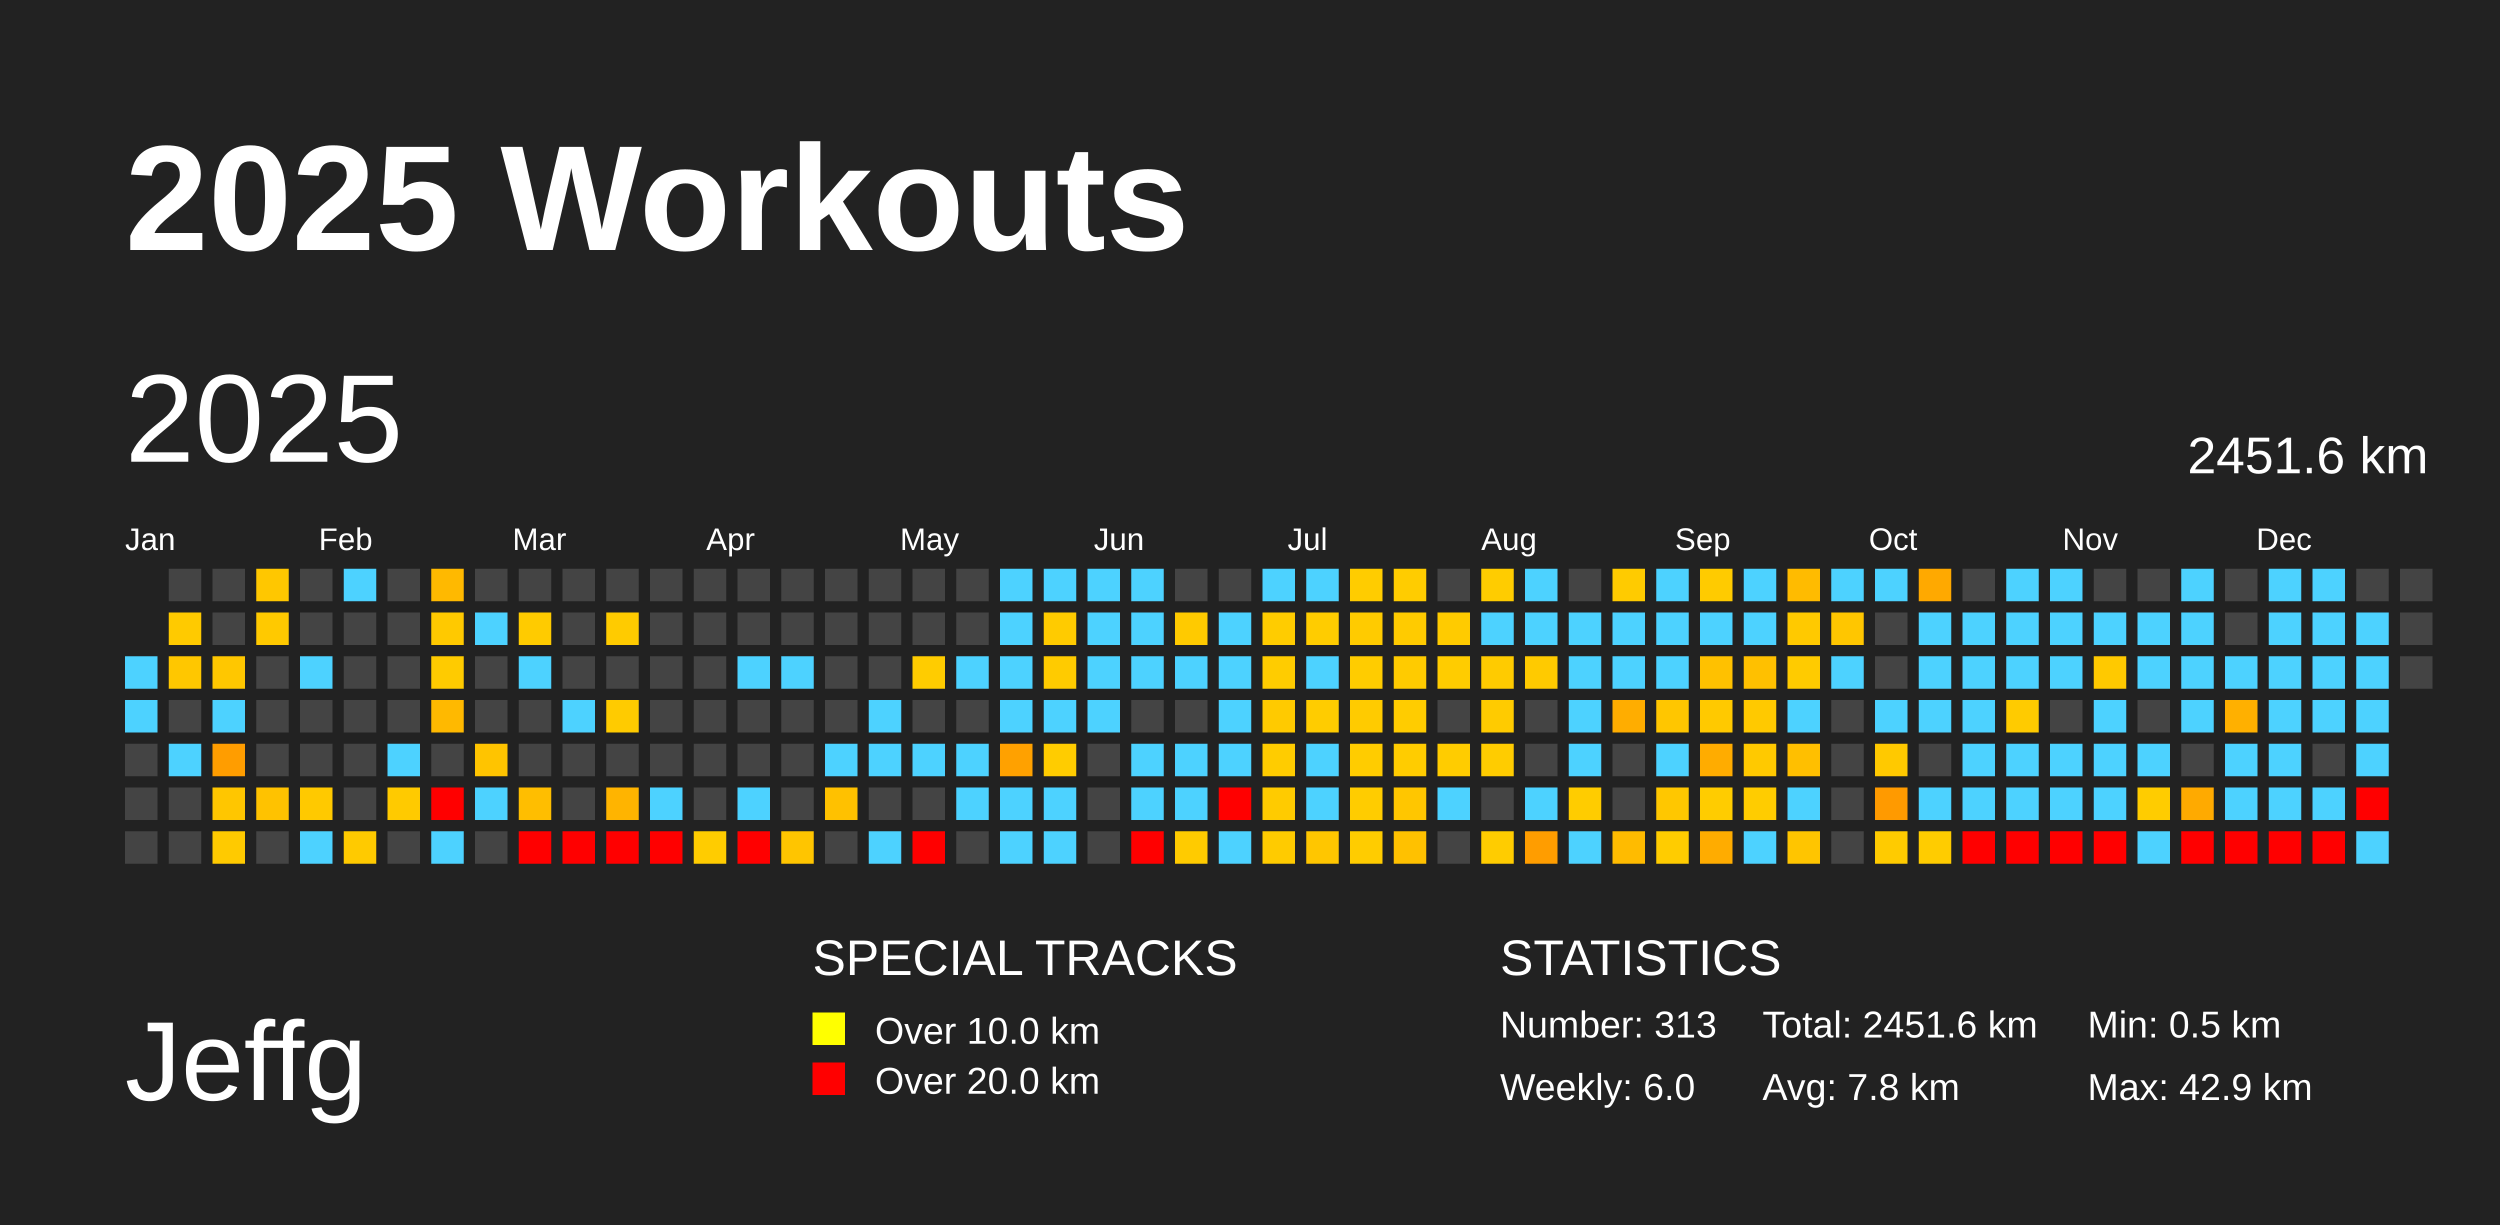
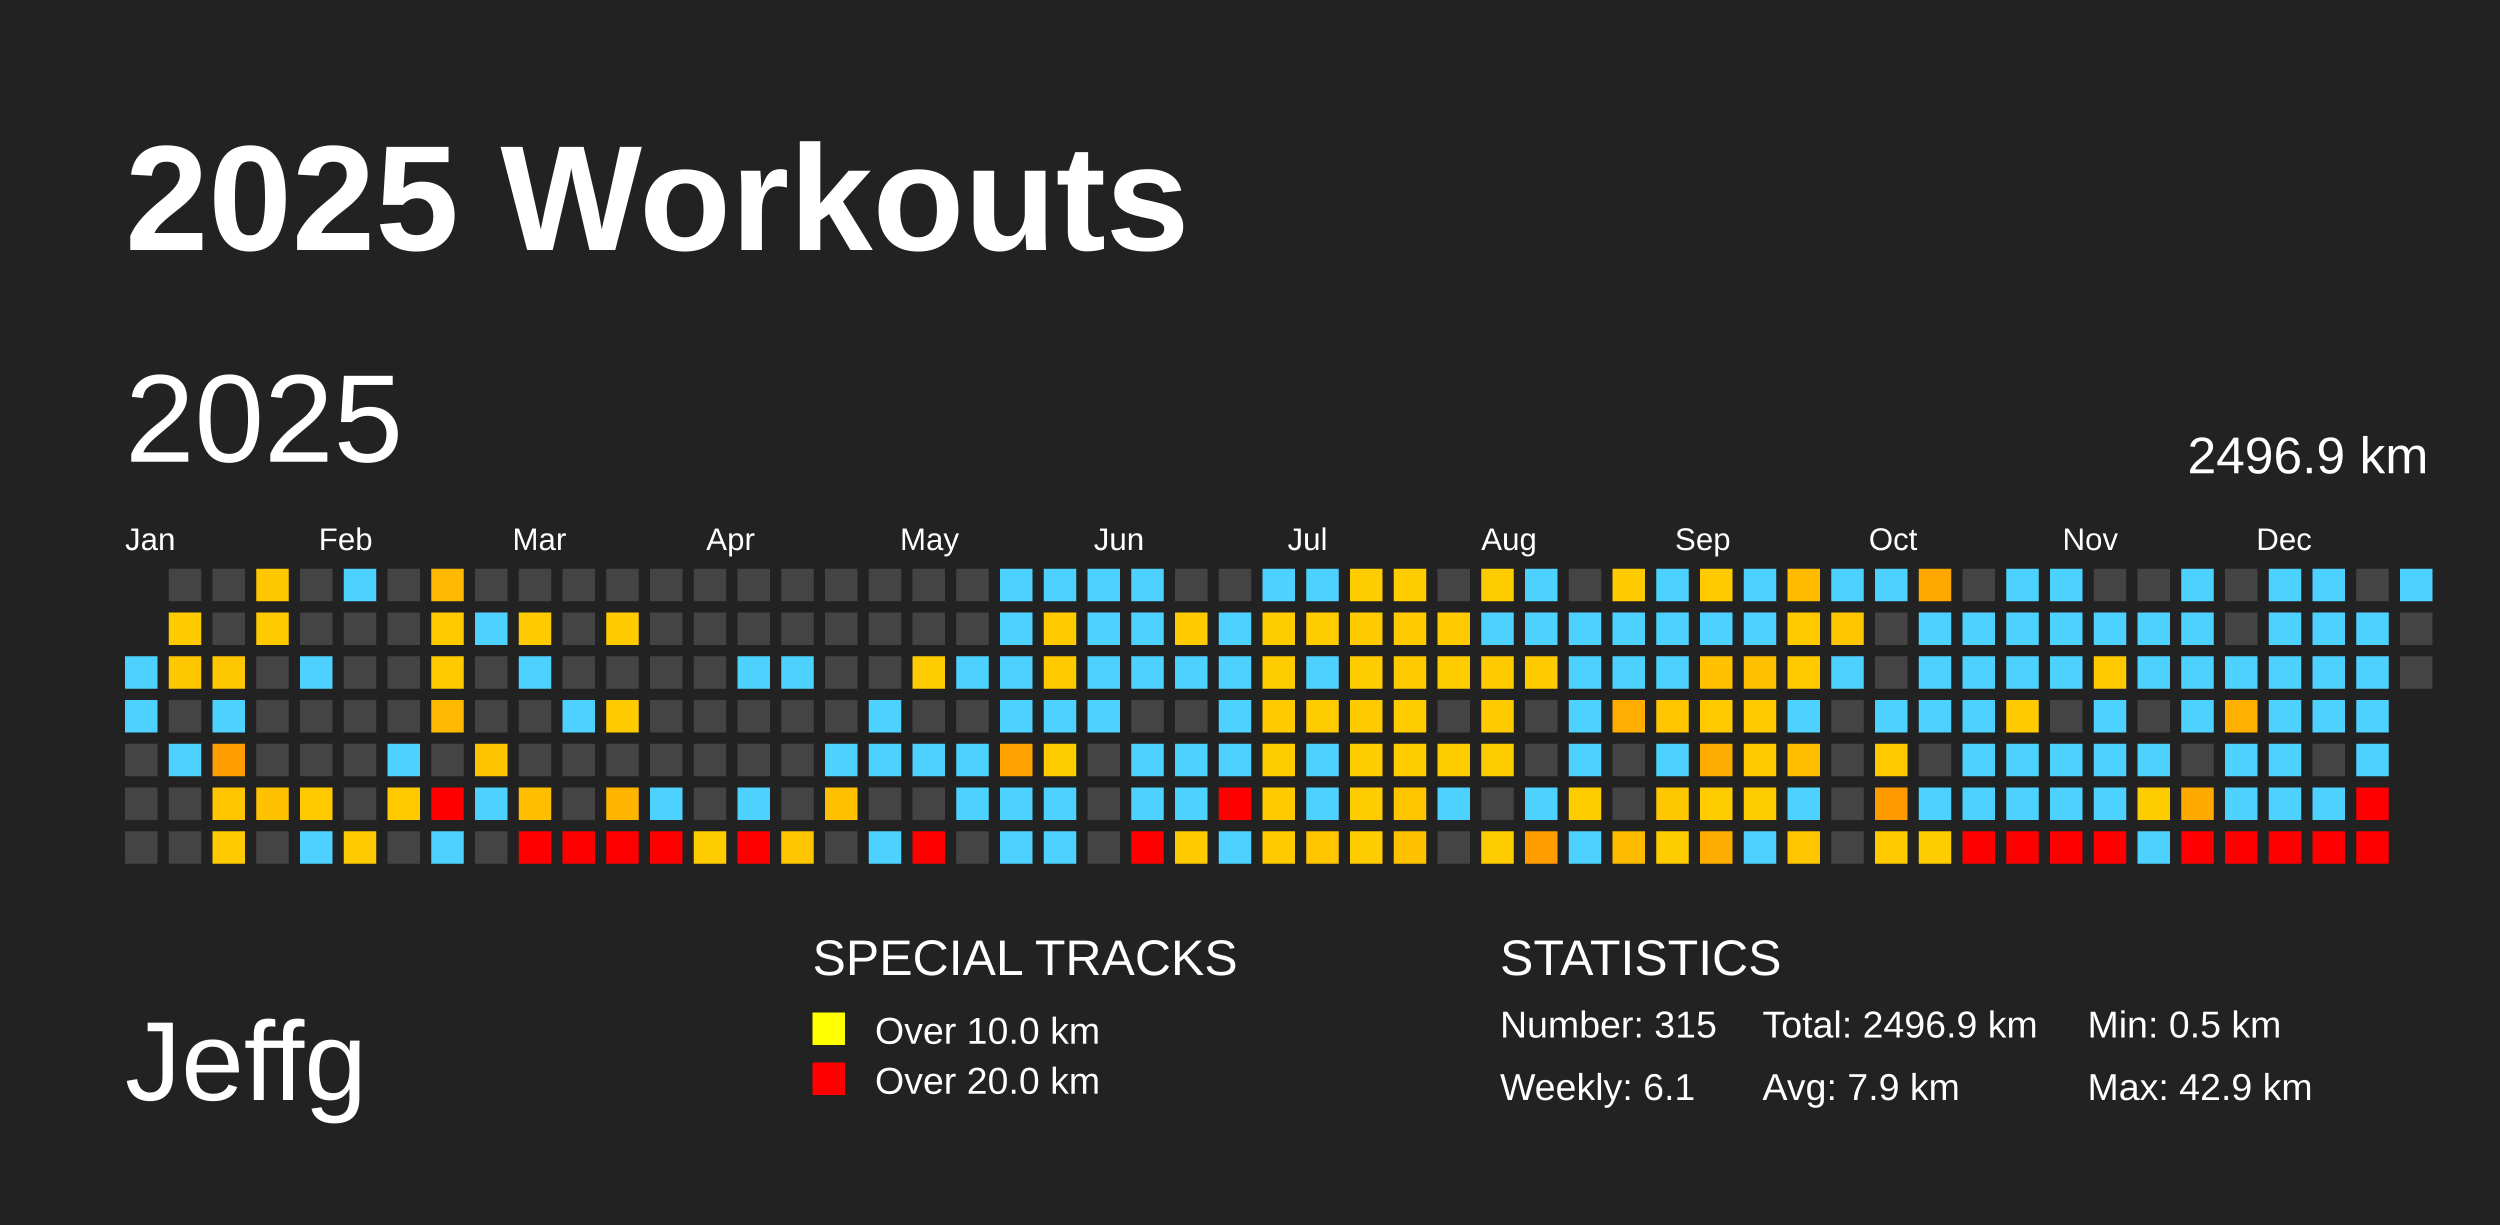
<svg xmlns="http://www.w3.org/2000/svg" baseProfile="full" height="98mm" version="1.1" viewBox="0,0,200,98" width="200mm">
  <defs />
  <rect fill="#222222" height="98" width="200" x="0" y="0" />
  <text fill="#FFFFFF" style="font-size:12px; font-family:Arial; font-weight:bold;" x="10" y="20">2025 Workouts</text>
  <text fill="#FFFFFF" style="font-size:9px; font-family:Arial" x="10" y="88">Jeffg</text>
  <text fill="#FFFFFF" style="font-size:4px; font-family:Arial" x="65" y="78">SPECIAL TRACKS</text>
  <rect fill="yellow" height="2.6" width="2.6" x="65" y="81" />
  <text fill="#FFFFFF" style="font-size:3px; font-family:Arial" x="70" y="83.5">Over 10.0 km</text>
  <rect fill="red" height="2.6" width="2.6" x="65" y="85" />
  <text fill="#FFFFFF" style="font-size:3px; font-family:Arial" x="70" y="87.5">Over 20.0 km</text>
  <text fill="#FFFFFF" style="font-size:4px; font-family:Arial" x="120" y="78">STATISTICS</text>
-   <text fill="#FFFFFF" style="font-size:3px; font-family:Arial" x="120" y="83">Number: 313</text>
-   <text fill="#FFFFFF" style="font-size:3px; font-family:Arial" x="120" y="88">Weekly: 6.0</text>
-   <text fill="#FFFFFF" style="font-size:3px; font-family:Arial" x="141" y="83">Total: 2451.6 km</text>
-   <text fill="#FFFFFF" style="font-size:3px; font-family:Arial" x="141" y="88">Avg: 7.8 km</text>
+   <text fill="#FFFFFF" style="font-size:3px; font-family:Arial" x="120" y="83">Number: 315</text>
+   <text fill="#FFFFFF" style="font-size:3px; font-family:Arial" x="120" y="88">Weekly: 6.1</text>
+   <text fill="#FFFFFF" style="font-size:3px; font-family:Arial" x="141" y="83">Total: 2496.9 km</text>
+   <text fill="#FFFFFF" style="font-size:3px; font-family:Arial" x="141" y="88">Avg: 7.9 km</text>
  <text fill="#FFFFFF" style="font-size:3px; font-family:Arial" x="167" y="83">Min: 0.5 km</text>
  <text fill="#FFFFFF" style="font-size:3px; font-family:Arial" x="167" y="88">Max: 42.9 km</text>
  <text dominant-baseline="hanging" fill="#FFFFFF" style="font-size:10.0px; font-family:Arial;" x="10" y="30">2025</text>
-   <text dominant-baseline="hanging" fill="#FFFFFF" style="font-size:4.125px; font-family:Arial;" x="175" y="35">2451.6 km</text>
+   <text dominant-baseline="hanging" fill="#FFFFFF" style="font-size:4.125px; font-family:Arial;" x="175" y="35">2496.9 km</text>
  <text fill="#FFFFFF" style="font-size:2.5px; font-family:Arial" x="10.0" y="44">Jan</text>
  <text fill="#FFFFFF" style="font-size:2.5px; font-family:Arial" x="25.5" y="44">Feb</text>
  <text fill="#FFFFFF" style="font-size:2.5px; font-family:Arial" x="41.0" y="44">Mar</text>
  <text fill="#FFFFFF" style="font-size:2.5px; font-family:Arial" x="56.5" y="44">Apr</text>
  <text fill="#FFFFFF" style="font-size:2.5px; font-family:Arial" x="72.0" y="44">May</text>
  <text fill="#FFFFFF" style="font-size:2.5px; font-family:Arial" x="87.5" y="44">Jun</text>
  <text fill="#FFFFFF" style="font-size:2.5px; font-family:Arial" x="103.0" y="44">Jul</text>
  <text fill="#FFFFFF" style="font-size:2.5px; font-family:Arial" x="118.5" y="44">Aug</text>
  <text fill="#FFFFFF" style="font-size:2.5px; font-family:Arial" x="134.0" y="44">Sep</text>
  <text fill="#FFFFFF" style="font-size:2.5px; font-family:Arial" x="149.5" y="44">Oct</text>
  <text fill="#FFFFFF" style="font-size:2.5px; font-family:Arial" x="165.0" y="44">Nov</text>
  <text fill="#FFFFFF" style="font-size:2.5px; font-family:Arial" x="180.5" y="44">Dec</text>
  <rect fill="#4dd2ff" height="2.6" width="2.6" x="10.0" y="52.5" />
  <rect fill="#4dd2ff" height="2.6" width="2.6" x="10.0" y="56.0" />
  <rect fill="#444444" height="2.6" width="2.6" x="10.0" y="59.5" />
  <rect fill="#444444" height="2.6" width="2.6" x="10.0" y="63.0" />
  <rect fill="#444444" height="2.6" width="2.6" x="10.0" y="66.5" />
  <rect fill="#444444" height="2.6" width="2.6" x="13.5" y="45.5" />
  <rect fill="#ffca00" height="2.6" width="2.6" x="13.5" y="49.0" />
  <rect fill="#ffc700" height="2.6" width="2.6" x="13.5" y="52.5" />
  <rect fill="#444444" height="2.6" width="2.6" x="13.5" y="56.0" />
  <rect fill="#4dd2ff" height="2.6" width="2.6" x="13.5" y="59.5" />
  <rect fill="#444444" height="2.6" width="2.6" x="13.5" y="63.0" />
  <rect fill="#444444" height="2.6" width="2.6" x="13.5" y="66.5" />
  <rect fill="#444444" height="2.6" width="2.6" x="17.0" y="45.5" />
  <rect fill="#444444" height="2.6" width="2.6" x="17.0" y="49.0" />
  <rect fill="#ffc700" height="2.6" width="2.6" x="17.0" y="52.5" />
  <rect fill="#4dd2ff" height="2.6" width="2.6" x="17.0" y="56.0" />
  <rect fill="#ff9d00" height="2.6" width="2.6" x="17.0" y="59.5" />
  <rect fill="#ffc600" height="2.6" width="2.6" x="17.0" y="63.0" />
  <rect fill="#ffca00" height="2.6" width="2.6" x="17.0" y="66.5" />
  <rect fill="#ffc700" height="2.6" width="2.6" x="20.5" y="45.5" />
  <rect fill="#ffc900" height="2.6" width="2.6" x="20.5" y="49.0" />
  <rect fill="#444444" height="2.6" width="2.6" x="20.5" y="52.5" />
  <rect fill="#444444" height="2.6" width="2.6" x="20.5" y="56.0" />
  <rect fill="#444444" height="2.6" width="2.6" x="20.5" y="59.5" />
  <rect fill="#ffc200" height="2.6" width="2.6" x="20.5" y="63.0" />
  <rect fill="#444444" height="2.6" width="2.6" x="20.5" y="66.5" />
  <rect fill="#444444" height="2.6" width="2.6" x="24.0" y="45.5" />
  <rect fill="#444444" height="2.6" width="2.6" x="24.0" y="49.0" />
  <rect fill="#4dd2ff" height="2.6" width="2.6" x="24.0" y="52.5" />
  <rect fill="#444444" height="2.6" width="2.6" x="24.0" y="56.0" />
  <rect fill="#444444" height="2.6" width="2.6" x="24.0" y="59.5" />
  <rect fill="#ffc900" height="2.6" width="2.6" x="24.0" y="63.0" />
  <rect fill="#4dd2ff" height="2.6" width="2.6" x="24.0" y="66.5" />
  <rect fill="#4dd2ff" height="2.6" width="2.6" x="27.5" y="45.5" />
  <rect fill="#444444" height="2.6" width="2.6" x="27.5" y="49.0" />
  <rect fill="#444444" height="2.6" width="2.6" x="27.5" y="52.5" />
  <rect fill="#444444" height="2.6" width="2.6" x="27.5" y="56.0" />
  <rect fill="#444444" height="2.6" width="2.6" x="27.5" y="59.5" />
  <rect fill="#444444" height="2.6" width="2.6" x="27.5" y="63.0" />
  <rect fill="#ffca00" height="2.6" width="2.6" x="27.5" y="66.5" />
  <rect fill="#444444" height="2.6" width="2.6" x="31.0" y="45.5" />
  <rect fill="#444444" height="2.6" width="2.6" x="31.0" y="49.0" />
  <rect fill="#444444" height="2.6" width="2.6" x="31.0" y="52.5" />
  <rect fill="#444444" height="2.6" width="2.6" x="31.0" y="56.0" />
  <rect fill="#4dd2ff" height="2.6" width="2.6" x="31.0" y="59.5" />
  <rect fill="#ffca00" height="2.6" width="2.6" x="31.0" y="63.0" />
  <rect fill="#444444" height="2.6" width="2.6" x="31.0" y="66.5" />
  <rect fill="#ffb900" height="2.6" width="2.6" x="34.5" y="45.5" />
  <rect fill="#ffc900" height="2.6" width="2.6" x="34.5" y="49.0" />
  <rect fill="#ffcb00" height="2.6" width="2.6" x="34.5" y="52.5" />
  <rect fill="#ffb900" height="2.6" width="2.6" x="34.5" y="56.0" />
  <rect fill="#444444" height="2.6" width="2.6" x="34.5" y="59.5" />
  <rect fill="red" height="2.6" width="2.6" x="34.5" y="63.0" />
  <rect fill="#4dd2ff" height="2.6" width="2.6" x="34.5" y="66.5" />
  <rect fill="#444444" height="2.6" width="2.6" x="38.0" y="45.5" />
  <rect fill="#4dd2ff" height="2.6" width="2.6" x="38.0" y="49.0" />
  <rect fill="#444444" height="2.6" width="2.6" x="38.0" y="52.5" />
  <rect fill="#444444" height="2.6" width="2.6" x="38.0" y="56.0" />
  <rect fill="#ffc400" height="2.6" width="2.6" x="38.0" y="59.5" />
  <rect fill="#4dd2ff" height="2.6" width="2.6" x="38.0" y="63.0" />
  <rect fill="#444444" height="2.6" width="2.6" x="38.0" y="66.5" />
  <rect fill="#444444" height="2.6" width="2.6" x="41.5" y="45.5" />
  <rect fill="#ffcb00" height="2.6" width="2.6" x="41.5" y="49.0" />
  <rect fill="#4dd2ff" height="2.6" width="2.6" x="41.5" y="52.5" />
  <rect fill="#444444" height="2.6" width="2.6" x="41.5" y="56.0" />
  <rect fill="#444444" height="2.6" width="2.6" x="41.5" y="59.5" />
  <rect fill="#ffbe00" height="2.6" width="2.6" x="41.5" y="63.0" />
  <rect fill="red" height="2.6" width="2.6" x="41.5" y="66.5" />
  <rect fill="#444444" height="2.6" width="2.6" x="45.0" y="45.5" />
  <rect fill="#444444" height="2.6" width="2.6" x="45.0" y="49.0" />
  <rect fill="#444444" height="2.6" width="2.6" x="45.0" y="52.5" />
  <rect fill="#4dd2ff" height="2.6" width="2.6" x="45.0" y="56.0" />
  <rect fill="#444444" height="2.6" width="2.6" x="45.0" y="59.5" />
  <rect fill="#444444" height="2.6" width="2.6" x="45.0" y="63.0" />
  <rect fill="red" height="2.6" width="2.6" x="45.0" y="66.5" />
  <rect fill="#444444" height="2.6" width="2.6" x="48.5" y="45.5" />
  <rect fill="#ffcb00" height="2.6" width="2.6" x="48.5" y="49.0" />
  <rect fill="#444444" height="2.6" width="2.6" x="48.5" y="52.5" />
  <rect fill="#ffcb00" height="2.6" width="2.6" x="48.5" y="56.0" />
  <rect fill="#444444" height="2.6" width="2.6" x="48.5" y="59.5" />
  <rect fill="#ffb400" height="2.6" width="2.6" x="48.5" y="63.0" />
  <rect fill="red" height="2.6" width="2.6" x="48.5" y="66.5" />
  <rect fill="#444444" height="2.6" width="2.6" x="52.0" y="45.5" />
  <rect fill="#444444" height="2.6" width="2.6" x="52.0" y="49.0" />
  <rect fill="#444444" height="2.6" width="2.6" x="52.0" y="52.5" />
  <rect fill="#444444" height="2.6" width="2.6" x="52.0" y="56.0" />
  <rect fill="#444444" height="2.6" width="2.6" x="52.0" y="59.5" />
  <rect fill="#4dd2ff" height="2.6" width="2.6" x="52.0" y="63.0" />
  <rect fill="red" height="2.6" width="2.6" x="52.0" y="66.5" />
  <rect fill="#444444" height="2.6" width="2.6" x="55.5" y="45.5" />
  <rect fill="#444444" height="2.6" width="2.6" x="55.5" y="49.0" />
  <rect fill="#444444" height="2.6" width="2.6" x="55.5" y="52.5" />
  <rect fill="#444444" height="2.6" width="2.6" x="55.5" y="56.0" />
  <rect fill="#444444" height="2.6" width="2.6" x="55.5" y="59.5" />
  <rect fill="#444444" height="2.6" width="2.6" x="55.5" y="63.0" />
  <rect fill="#ffcc00" height="2.6" width="2.6" x="55.5" y="66.5" />
  <rect fill="#444444" height="2.6" width="2.6" x="59.0" y="45.5" />
  <rect fill="#444444" height="2.6" width="2.6" x="59.0" y="49.0" />
  <rect fill="#4dd2ff" height="2.6" width="2.6" x="59.0" y="52.5" />
  <rect fill="#444444" height="2.6" width="2.6" x="59.0" y="56.0" />
  <rect fill="#444444" height="2.6" width="2.6" x="59.0" y="59.5" />
  <rect fill="#4dd2ff" height="2.6" width="2.6" x="59.0" y="63.0" />
  <rect fill="red" height="2.6" width="2.6" x="59.0" y="66.5" />
  <rect fill="#444444" height="2.6" width="2.6" x="62.5" y="45.5" />
  <rect fill="#444444" height="2.6" width="2.6" x="62.5" y="49.0" />
  <rect fill="#4dd2ff" height="2.6" width="2.6" x="62.5" y="52.5" />
  <rect fill="#444444" height="2.6" width="2.6" x="62.5" y="56.0" />
  <rect fill="#444444" height="2.6" width="2.6" x="62.5" y="59.5" />
  <rect fill="#444444" height="2.6" width="2.6" x="62.5" y="63.0" />
  <rect fill="#ffc500" height="2.6" width="2.6" x="62.5" y="66.5" />
  <rect fill="#444444" height="2.6" width="2.6" x="66.0" y="45.5" />
  <rect fill="#444444" height="2.6" width="2.6" x="66.0" y="49.0" />
  <rect fill="#444444" height="2.6" width="2.6" x="66.0" y="52.5" />
  <rect fill="#444444" height="2.6" width="2.6" x="66.0" y="56.0" />
  <rect fill="#4dd2ff" height="2.6" width="2.6" x="66.0" y="59.5" />
  <rect fill="#ffc100" height="2.6" width="2.6" x="66.0" y="63.0" />
  <rect fill="#444444" height="2.6" width="2.6" x="66.0" y="66.5" />
  <rect fill="#444444" height="2.6" width="2.6" x="69.5" y="45.5" />
  <rect fill="#444444" height="2.6" width="2.6" x="69.5" y="49.0" />
  <rect fill="#444444" height="2.6" width="2.6" x="69.5" y="52.5" />
  <rect fill="#4dd2ff" height="2.6" width="2.6" x="69.5" y="56.0" />
  <rect fill="#4dd2ff" height="2.6" width="2.6" x="69.5" y="59.5" />
  <rect fill="#444444" height="2.6" width="2.6" x="69.5" y="63.0" />
  <rect fill="#4dd2ff" height="2.6" width="2.6" x="69.5" y="66.5" />
  <rect fill="#444444" height="2.6" width="2.6" x="73.0" y="45.5" />
  <rect fill="#444444" height="2.6" width="2.6" x="73.0" y="49.0" />
  <rect fill="#ffcc00" height="2.6" width="2.6" x="73.0" y="52.5" />
  <rect fill="#444444" height="2.6" width="2.6" x="73.0" y="56.0" />
  <rect fill="#4dd2ff" height="2.6" width="2.6" x="73.0" y="59.5" />
  <rect fill="#444444" height="2.6" width="2.6" x="73.0" y="63.0" />
  <rect fill="red" height="2.6" width="2.6" x="73.0" y="66.5" />
  <rect fill="#444444" height="2.6" width="2.6" x="76.5" y="45.5" />
  <rect fill="#444444" height="2.6" width="2.6" x="76.5" y="49.0" />
  <rect fill="#4dd2ff" height="2.6" width="2.6" x="76.5" y="52.5" />
  <rect fill="#444444" height="2.6" width="2.6" x="76.5" y="56.0" />
  <rect fill="#4dd2ff" height="2.6" width="2.6" x="76.5" y="59.5" />
  <rect fill="#4dd2ff" height="2.6" width="2.6" x="76.5" y="63.0" />
  <rect fill="#444444" height="2.6" width="2.6" x="76.5" y="66.5" />
  <rect fill="#4dd2ff" height="2.6" width="2.6" x="80.0" y="45.5" />
  <rect fill="#4dd2ff" height="2.6" width="2.6" x="80.0" y="49.0" />
  <rect fill="#4dd2ff" height="2.6" width="2.6" x="80.0" y="52.5" />
  <rect fill="#4dd2ff" height="2.6" width="2.6" x="80.0" y="56.0" />
  <rect fill="#ffa100" height="2.6" width="2.6" x="80.0" y="59.5" />
  <rect fill="#4dd2ff" height="2.6" width="2.6" x="80.0" y="63.0" />
  <rect fill="#4dd2ff" height="2.6" width="2.6" x="80.0" y="66.5" />
  <rect fill="#4dd2ff" height="2.6" width="2.6" x="83.5" y="45.5" />
  <rect fill="#ffcb00" height="2.6" width="2.6" x="83.5" y="49.0" />
  <rect fill="#ffcb00" height="2.6" width="2.6" x="83.5" y="52.5" />
  <rect fill="#4dd2ff" height="2.6" width="2.6" x="83.5" y="56.0" />
  <rect fill="#ffcc00" height="2.6" width="2.6" x="83.5" y="59.5" />
  <rect fill="#4dd2ff" height="2.6" width="2.6" x="83.5" y="63.0" />
  <rect fill="#4dd2ff" height="2.6" width="2.6" x="83.5" y="66.5" />
  <rect fill="#4dd2ff" height="2.6" width="2.6" x="87.0" y="45.5" />
  <rect fill="#4dd2ff" height="2.6" width="2.6" x="87.0" y="49.0" />
  <rect fill="#4dd2ff" height="2.6" width="2.6" x="87.0" y="52.5" />
  <rect fill="#4dd2ff" height="2.6" width="2.6" x="87.0" y="56.0" />
  <rect fill="#444444" height="2.6" width="2.6" x="87.0" y="59.5" />
  <rect fill="#444444" height="2.6" width="2.6" x="87.0" y="63.0" />
  <rect fill="#444444" height="2.6" width="2.6" x="87.0" y="66.5" />
  <rect fill="#4dd2ff" height="2.6" width="2.6" x="90.5" y="45.5" />
  <rect fill="#4dd2ff" height="2.6" width="2.6" x="90.5" y="49.0" />
  <rect fill="#4dd2ff" height="2.6" width="2.6" x="90.5" y="52.5" />
  <rect fill="#444444" height="2.6" width="2.6" x="90.5" y="56.0" />
  <rect fill="#4dd2ff" height="2.6" width="2.6" x="90.5" y="59.5" />
  <rect fill="#4dd2ff" height="2.6" width="2.6" x="90.5" y="63.0" />
  <rect fill="red" height="2.6" width="2.6" x="90.5" y="66.5" />
  <rect fill="#444444" height="2.6" width="2.6" x="94.0" y="45.5" />
  <rect fill="#ffca00" height="2.6" width="2.6" x="94.0" y="49.0" />
  <rect fill="#4dd2ff" height="2.6" width="2.6" x="94.0" y="52.5" />
  <rect fill="#444444" height="2.6" width="2.6" x="94.0" y="56.0" />
  <rect fill="#4dd2ff" height="2.6" width="2.6" x="94.0" y="59.5" />
  <rect fill="#4dd2ff" height="2.6" width="2.6" x="94.0" y="63.0" />
  <rect fill="#ffcb00" height="2.6" width="2.6" x="94.0" y="66.5" />
  <rect fill="#444444" height="2.6" width="2.6" x="97.5" y="45.5" />
  <rect fill="#4dd2ff" height="2.6" width="2.6" x="97.5" y="49.0" />
  <rect fill="#4dd2ff" height="2.6" width="2.6" x="97.5" y="52.5" />
  <rect fill="#4dd2ff" height="2.6" width="2.6" x="97.5" y="56.0" />
  <rect fill="#4dd2ff" height="2.6" width="2.6" x="97.5" y="59.5" />
  <rect fill="red" height="2.6" width="2.6" x="97.5" y="63.0" />
  <rect fill="#4dd2ff" height="2.6" width="2.6" x="97.5" y="66.5" />
  <rect fill="#4dd2ff" height="2.6" width="2.6" x="101.0" y="45.5" />
  <rect fill="#ffcc00" height="2.6" width="2.6" x="101.0" y="49.0" />
  <rect fill="#ffcc00" height="2.6" width="2.6" x="101.0" y="52.5" />
  <rect fill="#ffca00" height="2.6" width="2.6" x="101.0" y="56.0" />
  <rect fill="#ffcc00" height="2.6" width="2.6" x="101.0" y="59.5" />
  <rect fill="#ffcb00" height="2.6" width="2.6" x="101.0" y="63.0" />
  <rect fill="#ffcb00" height="2.6" width="2.6" x="101.0" y="66.5" />
  <rect fill="#4dd2ff" height="2.6" width="2.6" x="104.5" y="45.5" />
  <rect fill="#ffcc00" height="2.6" width="2.6" x="104.5" y="49.0" />
  <rect fill="#4dd2ff" height="2.6" width="2.6" x="104.5" y="52.5" />
  <rect fill="#ffcc00" height="2.6" width="2.6" x="104.5" y="56.0" />
  <rect fill="#4dd2ff" height="2.6" width="2.6" x="104.5" y="59.5" />
  <rect fill="#4dd2ff" height="2.6" width="2.6" x="104.5" y="63.0" />
  <rect fill="#ffc600" height="2.6" width="2.6" x="104.5" y="66.5" />
  <rect fill="#ffcc00" height="2.6" width="2.6" x="108.0" y="45.5" />
  <rect fill="#ffcb00" height="2.6" width="2.6" x="108.0" y="49.0" />
  <rect fill="#ffcc00" height="2.6" width="2.6" x="108.0" y="52.5" />
  <rect fill="#ffcb00" height="2.6" width="2.6" x="108.0" y="56.0" />
  <rect fill="#ffcc00" height="2.6" width="2.6" x="108.0" y="59.5" />
  <rect fill="#ffcc00" height="2.6" width="2.6" x="108.0" y="63.0" />
  <rect fill="#ffcc00" height="2.6" width="2.6" x="108.0" y="66.5" />
  <rect fill="#ffcc00" height="2.6" width="2.6" x="111.5" y="45.5" />
  <rect fill="#ffcb00" height="2.6" width="2.6" x="111.5" y="49.0" />
  <rect fill="#ffcb00" height="2.6" width="2.6" x="111.5" y="52.5" />
  <rect fill="#ffcc00" height="2.6" width="2.6" x="111.5" y="56.0" />
  <rect fill="#ffcc00" height="2.6" width="2.6" x="111.5" y="59.5" />
  <rect fill="#ffc600" height="2.6" width="2.6" x="111.5" y="63.0" />
  <rect fill="#ffc100" height="2.6" width="2.6" x="111.5" y="66.5" />
  <rect fill="#444444" height="2.6" width="2.6" x="115.0" y="45.5" />
  <rect fill="#ffcb00" height="2.6" width="2.6" x="115.0" y="49.0" />
  <rect fill="#ffcc00" height="2.6" width="2.6" x="115.0" y="52.5" />
  <rect fill="#444444" height="2.6" width="2.6" x="115.0" y="56.0" />
  <rect fill="#ffcc00" height="2.6" width="2.6" x="115.0" y="59.5" />
  <rect fill="#4dd2ff" height="2.6" width="2.6" x="115.0" y="63.0" />
  <rect fill="#444444" height="2.6" width="2.6" x="115.0" y="66.5" />
  <rect fill="#ffcc00" height="2.6" width="2.6" x="118.5" y="45.5" />
  <rect fill="#4dd2ff" height="2.6" width="2.6" x="118.5" y="49.0" />
  <rect fill="#ffcb00" height="2.6" width="2.6" x="118.5" y="52.5" />
  <rect fill="#ffcb00" height="2.6" width="2.6" x="118.5" y="56.0" />
  <rect fill="#ffcc00" height="2.6" width="2.6" x="118.5" y="59.5" />
  <rect fill="#444444" height="2.6" width="2.6" x="118.5" y="63.0" />
  <rect fill="#ffcc00" height="2.6" width="2.6" x="118.5" y="66.5" />
  <rect fill="#4dd2ff" height="2.6" width="2.6" x="122.0" y="45.5" />
  <rect fill="#4dd2ff" height="2.6" width="2.6" x="122.0" y="49.0" />
  <rect fill="#ffca00" height="2.6" width="2.6" x="122.0" y="52.5" />
  <rect fill="#444444" height="2.6" width="2.6" x="122.0" y="56.0" />
  <rect fill="#444444" height="2.6" width="2.6" x="122.0" y="59.5" />
  <rect fill="#4dd2ff" height="2.6" width="2.6" x="122.0" y="63.0" />
  <rect fill="#ff9d00" height="2.6" width="2.6" x="122.0" y="66.5" />
  <rect fill="#444444" height="2.6" width="2.6" x="125.5" y="45.5" />
  <rect fill="#4dd2ff" height="2.6" width="2.6" x="125.5" y="49.0" />
  <rect fill="#4dd2ff" height="2.6" width="2.6" x="125.5" y="52.5" />
  <rect fill="#4dd2ff" height="2.6" width="2.6" x="125.5" y="56.0" />
  <rect fill="#4dd2ff" height="2.6" width="2.6" x="125.5" y="59.5" />
  <rect fill="#ffcc00" height="2.6" width="2.6" x="125.5" y="63.0" />
  <rect fill="#4dd2ff" height="2.6" width="2.6" x="125.5" y="66.5" />
  <rect fill="#ffcb00" height="2.6" width="2.6" x="129.0" y="45.5" />
  <rect fill="#4dd2ff" height="2.6" width="2.6" x="129.0" y="49.0" />
  <rect fill="#4dd2ff" height="2.6" width="2.6" x="129.0" y="52.5" />
  <rect fill="#ffad00" height="2.6" width="2.6" x="129.0" y="56.0" />
  <rect fill="#444444" height="2.6" width="2.6" x="129.0" y="59.5" />
  <rect fill="#444444" height="2.6" width="2.6" x="129.0" y="63.0" />
  <rect fill="#ffbb00" height="2.6" width="2.6" x="129.0" y="66.5" />
  <rect fill="#4dd2ff" height="2.6" width="2.6" x="132.5" y="45.5" />
  <rect fill="#4dd2ff" height="2.6" width="2.6" x="132.5" y="49.0" />
  <rect fill="#4dd2ff" height="2.6" width="2.6" x="132.5" y="52.5" />
  <rect fill="#ffc600" height="2.6" width="2.6" x="132.5" y="56.0" />
  <rect fill="#4dd2ff" height="2.6" width="2.6" x="132.5" y="59.5" />
  <rect fill="#ffc700" height="2.6" width="2.6" x="132.5" y="63.0" />
  <rect fill="#ffcc00" height="2.6" width="2.6" x="132.5" y="66.5" />
  <rect fill="#ffcb00" height="2.6" width="2.6" x="136.0" y="45.5" />
  <rect fill="#4dd2ff" height="2.6" width="2.6" x="136.0" y="49.0" />
  <rect fill="#ffc100" height="2.6" width="2.6" x="136.0" y="52.5" />
  <rect fill="#ffc900" height="2.6" width="2.6" x="136.0" y="56.0" />
  <rect fill="#ffac00" height="2.6" width="2.6" x="136.0" y="59.5" />
  <rect fill="#ffcc00" height="2.6" width="2.6" x="136.0" y="63.0" />
  <rect fill="#ffac00" height="2.6" width="2.6" x="136.0" y="66.5" />
  <rect fill="#4dd2ff" height="2.6" width="2.6" x="139.5" y="45.5" />
  <rect fill="#4dd2ff" height="2.6" width="2.6" x="139.5" y="49.0" />
  <rect fill="#ffc000" height="2.6" width="2.6" x="139.5" y="52.5" />
  <rect fill="#ffc900" height="2.6" width="2.6" x="139.5" y="56.0" />
  <rect fill="#ffc900" height="2.6" width="2.6" x="139.5" y="59.5" />
  <rect fill="#ffcc00" height="2.6" width="2.6" x="139.5" y="63.0" />
  <rect fill="#4dd2ff" height="2.6" width="2.6" x="139.5" y="66.5" />
  <rect fill="#ffbb00" height="2.6" width="2.6" x="143.0" y="45.5" />
  <rect fill="#ffc900" height="2.6" width="2.6" x="143.0" y="49.0" />
  <rect fill="#ffcb00" height="2.6" width="2.6" x="143.0" y="52.5" />
  <rect fill="#4dd2ff" height="2.6" width="2.6" x="143.0" y="56.0" />
  <rect fill="#ffbf00" height="2.6" width="2.6" x="143.0" y="59.5" />
  <rect fill="#4dd2ff" height="2.6" width="2.6" x="143.0" y="63.0" />
  <rect fill="#ffc500" height="2.6" width="2.6" x="143.0" y="66.5" />
  <rect fill="#4dd2ff" height="2.6" width="2.6" x="146.5" y="45.5" />
  <rect fill="#ffc600" height="2.6" width="2.6" x="146.5" y="49.0" />
  <rect fill="#4dd2ff" height="2.6" width="2.6" x="146.5" y="52.5" />
  <rect fill="#444444" height="2.6" width="2.6" x="146.5" y="56.0" />
  <rect fill="#444444" height="2.6" width="2.6" x="146.5" y="59.5" />
  <rect fill="#444444" height="2.6" width="2.6" x="146.5" y="63.0" />
  <rect fill="#444444" height="2.6" width="2.6" x="146.5" y="66.5" />
  <rect fill="#4dd2ff" height="2.6" width="2.6" x="150.0" y="45.5" />
  <rect fill="#444444" height="2.6" width="2.6" x="150.0" y="49.0" />
  <rect fill="#444444" height="2.6" width="2.6" x="150.0" y="52.5" />
  <rect fill="#4dd2ff" height="2.6" width="2.6" x="150.0" y="56.0" />
  <rect fill="#ffc900" height="2.6" width="2.6" x="150.0" y="59.5" />
  <rect fill="#ff9a00" height="2.6" width="2.6" x="150.0" y="63.0" />
  <rect fill="#ffcb00" height="2.6" width="2.6" x="150.0" y="66.5" />
  <rect fill="#ffa900" height="2.6" width="2.6" x="153.5" y="45.5" />
  <rect fill="#4dd2ff" height="2.6" width="2.6" x="153.5" y="49.0" />
  <rect fill="#4dd2ff" height="2.6" width="2.6" x="153.5" y="52.5" />
  <rect fill="#4dd2ff" height="2.6" width="2.6" x="153.5" y="56.0" />
  <rect fill="#444444" height="2.6" width="2.6" x="153.5" y="59.5" />
  <rect fill="#4dd2ff" height="2.6" width="2.6" x="153.5" y="63.0" />
  <rect fill="#ffcc00" height="2.6" width="2.6" x="153.5" y="66.5" />
  <rect fill="#444444" height="2.6" width="2.6" x="157.0" y="45.5" />
  <rect fill="#4dd2ff" height="2.6" width="2.6" x="157.0" y="49.0" />
  <rect fill="#4dd2ff" height="2.6" width="2.6" x="157.0" y="52.5" />
  <rect fill="#4dd2ff" height="2.6" width="2.6" x="157.0" y="56.0" />
  <rect fill="#4dd2ff" height="2.6" width="2.6" x="157.0" y="59.5" />
  <rect fill="#4dd2ff" height="2.6" width="2.6" x="157.0" y="63.0" />
  <rect fill="red" height="2.6" width="2.6" x="157.0" y="66.5" />
  <rect fill="#4dd2ff" height="2.6" width="2.6" x="160.5" y="45.5" />
  <rect fill="#4dd2ff" height="2.6" width="2.6" x="160.5" y="49.0" />
  <rect fill="#4dd2ff" height="2.6" width="2.6" x="160.5" y="52.5" />
  <rect fill="#ffcb00" height="2.6" width="2.6" x="160.5" y="56.0" />
  <rect fill="#4dd2ff" height="2.6" width="2.6" x="160.5" y="59.5" />
  <rect fill="#4dd2ff" height="2.6" width="2.6" x="160.5" y="63.0" />
  <rect fill="red" height="2.6" width="2.6" x="160.5" y="66.5" />
  <rect fill="#4dd2ff" height="2.6" width="2.6" x="164.0" y="45.5" />
  <rect fill="#4dd2ff" height="2.6" width="2.6" x="164.0" y="49.0" />
  <rect fill="#4dd2ff" height="2.6" width="2.6" x="164.0" y="52.5" />
  <rect fill="#444444" height="2.6" width="2.6" x="164.0" y="56.0" />
  <rect fill="#4dd2ff" height="2.6" width="2.6" x="164.0" y="59.5" />
  <rect fill="#4dd2ff" height="2.6" width="2.6" x="164.0" y="63.0" />
  <rect fill="red" height="2.6" width="2.6" x="164.0" y="66.5" />
  <rect fill="#444444" height="2.6" width="2.6" x="167.5" y="45.5" />
  <rect fill="#4dd2ff" height="2.6" width="2.6" x="167.5" y="49.0" />
  <rect fill="#ffc900" height="2.6" width="2.6" x="167.5" y="52.5" />
  <rect fill="#4dd2ff" height="2.6" width="2.6" x="167.5" y="56.0" />
  <rect fill="#4dd2ff" height="2.6" width="2.6" x="167.5" y="59.5" />
  <rect fill="#4dd2ff" height="2.6" width="2.6" x="167.5" y="63.0" />
  <rect fill="red" height="2.6" width="2.6" x="167.5" y="66.5" />
  <rect fill="#444444" height="2.6" width="2.6" x="171.0" y="45.5" />
  <rect fill="#4dd2ff" height="2.6" width="2.6" x="171.0" y="49.0" />
  <rect fill="#4dd2ff" height="2.6" width="2.6" x="171.0" y="52.5" />
  <rect fill="#444444" height="2.6" width="2.6" x="171.0" y="56.0" />
  <rect fill="#4dd2ff" height="2.6" width="2.6" x="171.0" y="59.5" />
  <rect fill="#ffcc00" height="2.6" width="2.6" x="171.0" y="63.0" />
  <rect fill="#4dd2ff" height="2.6" width="2.6" x="171.0" y="66.5" />
  <rect fill="#4dd2ff" height="2.6" width="2.6" x="174.5" y="45.5" />
  <rect fill="#4dd2ff" height="2.6" width="2.6" x="174.5" y="49.0" />
  <rect fill="#4dd2ff" height="2.6" width="2.6" x="174.5" y="52.5" />
  <rect fill="#4dd2ff" height="2.6" width="2.6" x="174.5" y="56.0" />
  <rect fill="#444444" height="2.6" width="2.6" x="174.5" y="59.5" />
  <rect fill="#ffaa00" height="2.6" width="2.6" x="174.5" y="63.0" />
  <rect fill="red" height="2.6" width="2.6" x="174.5" y="66.5" />
  <rect fill="#444444" height="2.6" width="2.6" x="178.0" y="45.5" />
  <rect fill="#444444" height="2.6" width="2.6" x="178.0" y="49.0" />
  <rect fill="#4dd2ff" height="2.6" width="2.6" x="178.0" y="52.5" />
  <rect fill="#ffb000" height="2.6" width="2.6" x="178.0" y="56.0" />
  <rect fill="#4dd2ff" height="2.6" width="2.6" x="178.0" y="59.5" />
  <rect fill="#4dd2ff" height="2.6" width="2.6" x="178.0" y="63.0" />
  <rect fill="red" height="2.6" width="2.6" x="178.0" y="66.5" />
  <rect fill="#4dd2ff" height="2.6" width="2.6" x="181.5" y="45.5" />
  <rect fill="#4dd2ff" height="2.6" width="2.6" x="181.5" y="49.0" />
  <rect fill="#4dd2ff" height="2.6" width="2.6" x="181.5" y="52.5" />
  <rect fill="#4dd2ff" height="2.6" width="2.6" x="181.5" y="56.0" />
  <rect fill="#4dd2ff" height="2.6" width="2.6" x="181.5" y="59.5" />
  <rect fill="#4dd2ff" height="2.6" width="2.6" x="181.5" y="63.0" />
  <rect fill="red" height="2.6" width="2.6" x="181.5" y="66.5" />
  <rect fill="#4dd2ff" height="2.6" width="2.6" x="185.0" y="45.5" />
  <rect fill="#4dd2ff" height="2.6" width="2.6" x="185.0" y="49.0" />
  <rect fill="#4dd2ff" height="2.6" width="2.6" x="185.0" y="52.5" />
  <rect fill="#4dd2ff" height="2.6" width="2.6" x="185.0" y="56.0" />
  <rect fill="#444444" height="2.6" width="2.6" x="185.0" y="59.5" />
  <rect fill="#4dd2ff" height="2.6" width="2.6" x="185.0" y="63.0" />
  <rect fill="red" height="2.6" width="2.6" x="185.0" y="66.5" />
  <rect fill="#444444" height="2.6" width="2.6" x="188.5" y="45.5" />
  <rect fill="#4dd2ff" height="2.6" width="2.6" x="188.5" y="49.0" />
  <rect fill="#4dd2ff" height="2.6" width="2.6" x="188.5" y="52.5" />
  <rect fill="#4dd2ff" height="2.6" width="2.6" x="188.5" y="56.0" />
  <rect fill="#4dd2ff" height="2.6" width="2.6" x="188.5" y="59.5" />
  <rect fill="red" height="2.6" width="2.6" x="188.5" y="63.0" />
-   <rect fill="#4dd2ff" height="2.6" width="2.6" x="188.5" y="66.5" />
-   <rect fill="#444444" height="2.6" width="2.6" x="192.0" y="45.5" />
+   <rect fill="red" height="2.6" width="2.6" x="188.5" y="66.5" />
+   <rect fill="#4dd2ff" height="2.6" width="2.6" x="192.0" y="45.5" />
  <rect fill="#444444" height="2.6" width="2.6" x="192.0" y="49.0" />
  <rect fill="#444444" height="2.6" width="2.6" x="192.0" y="52.5" />
</svg>
